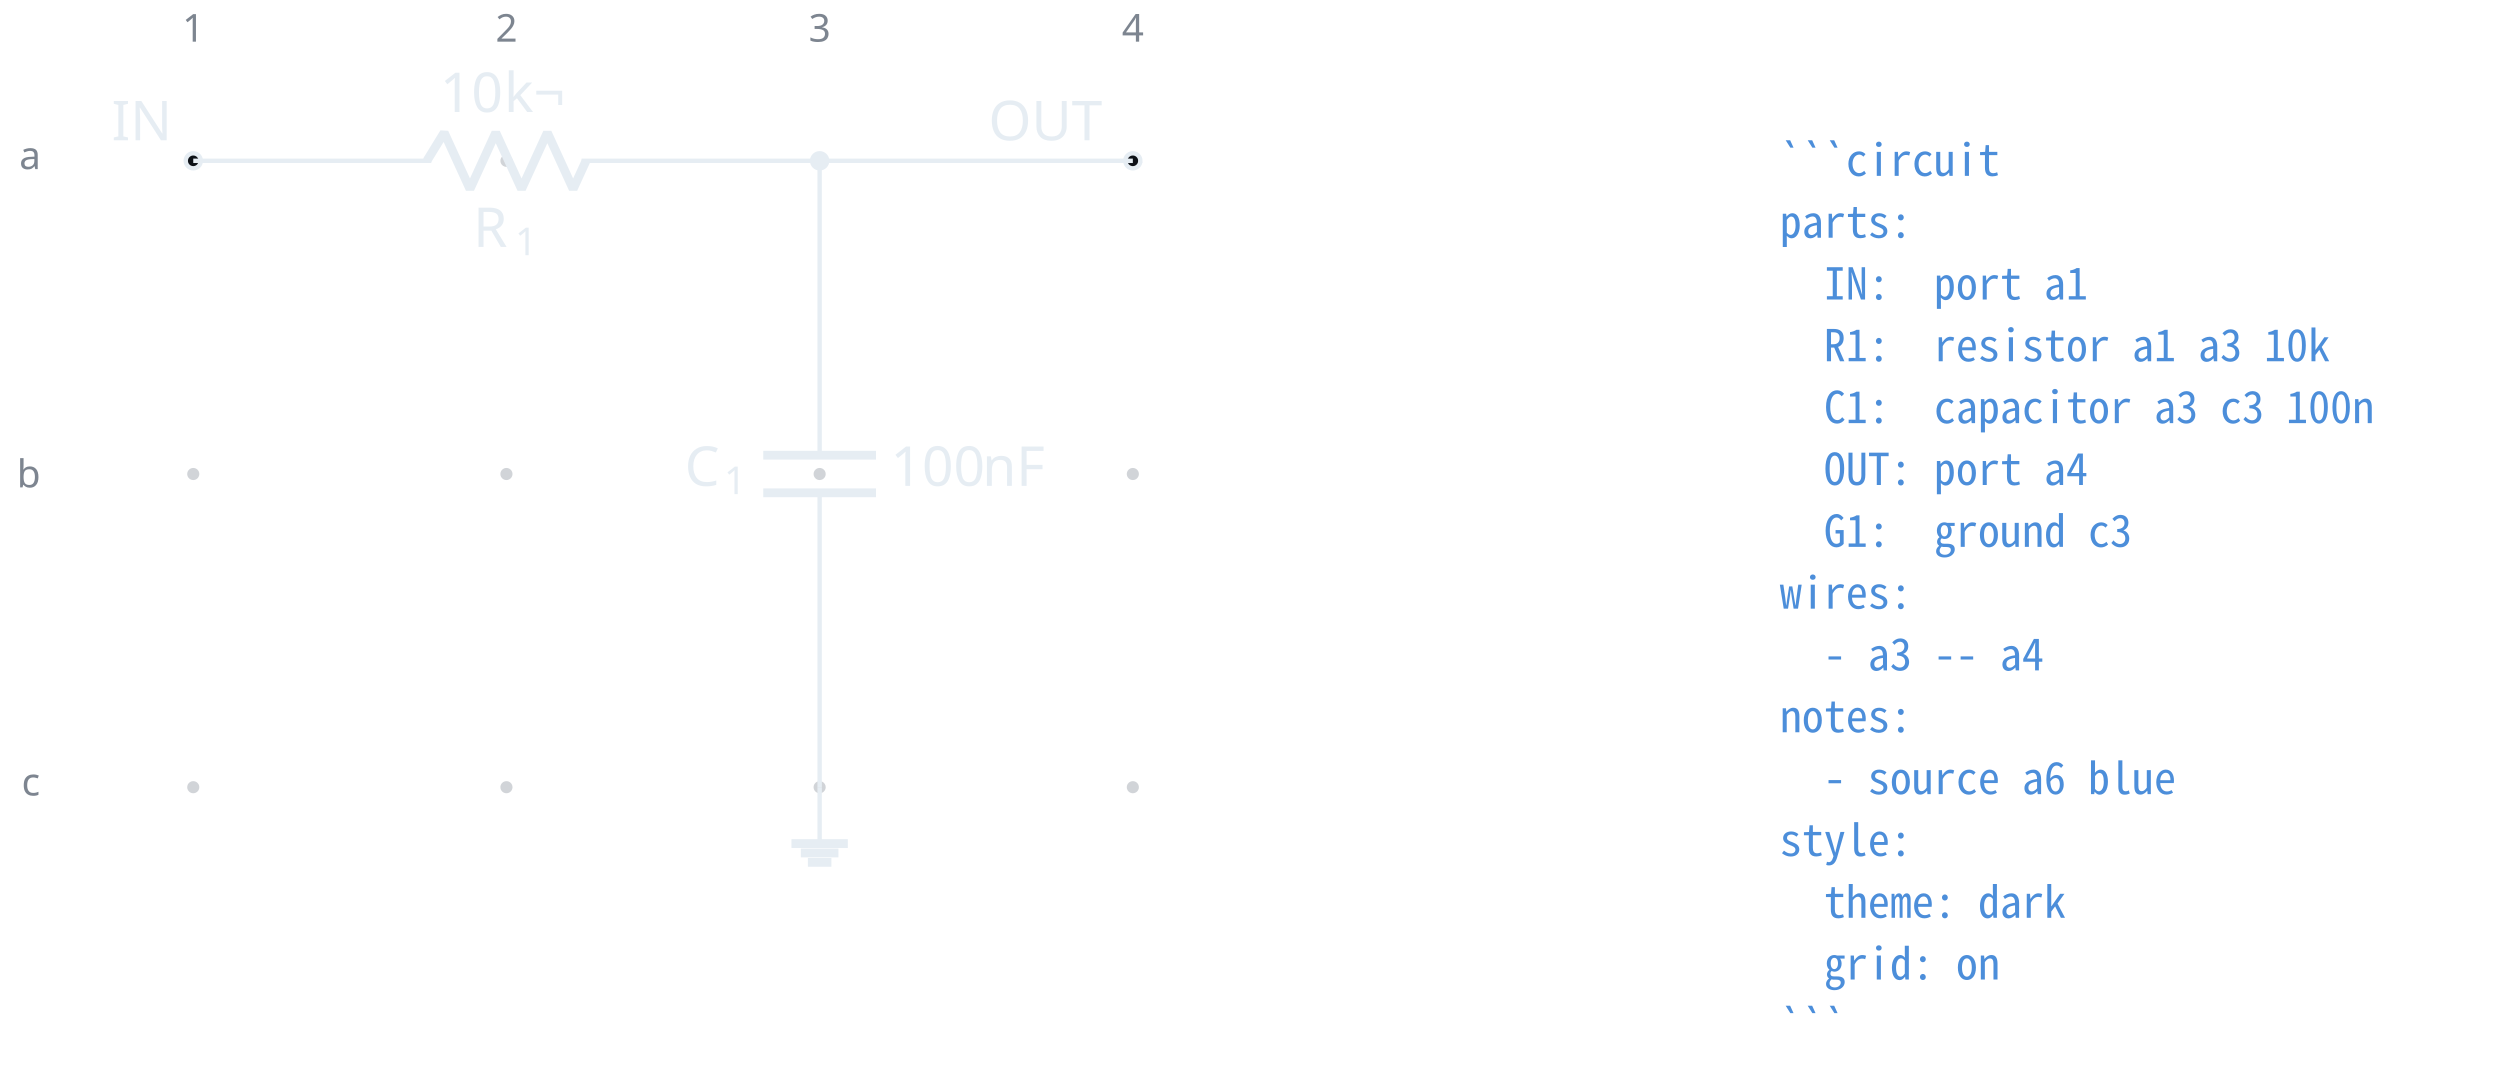
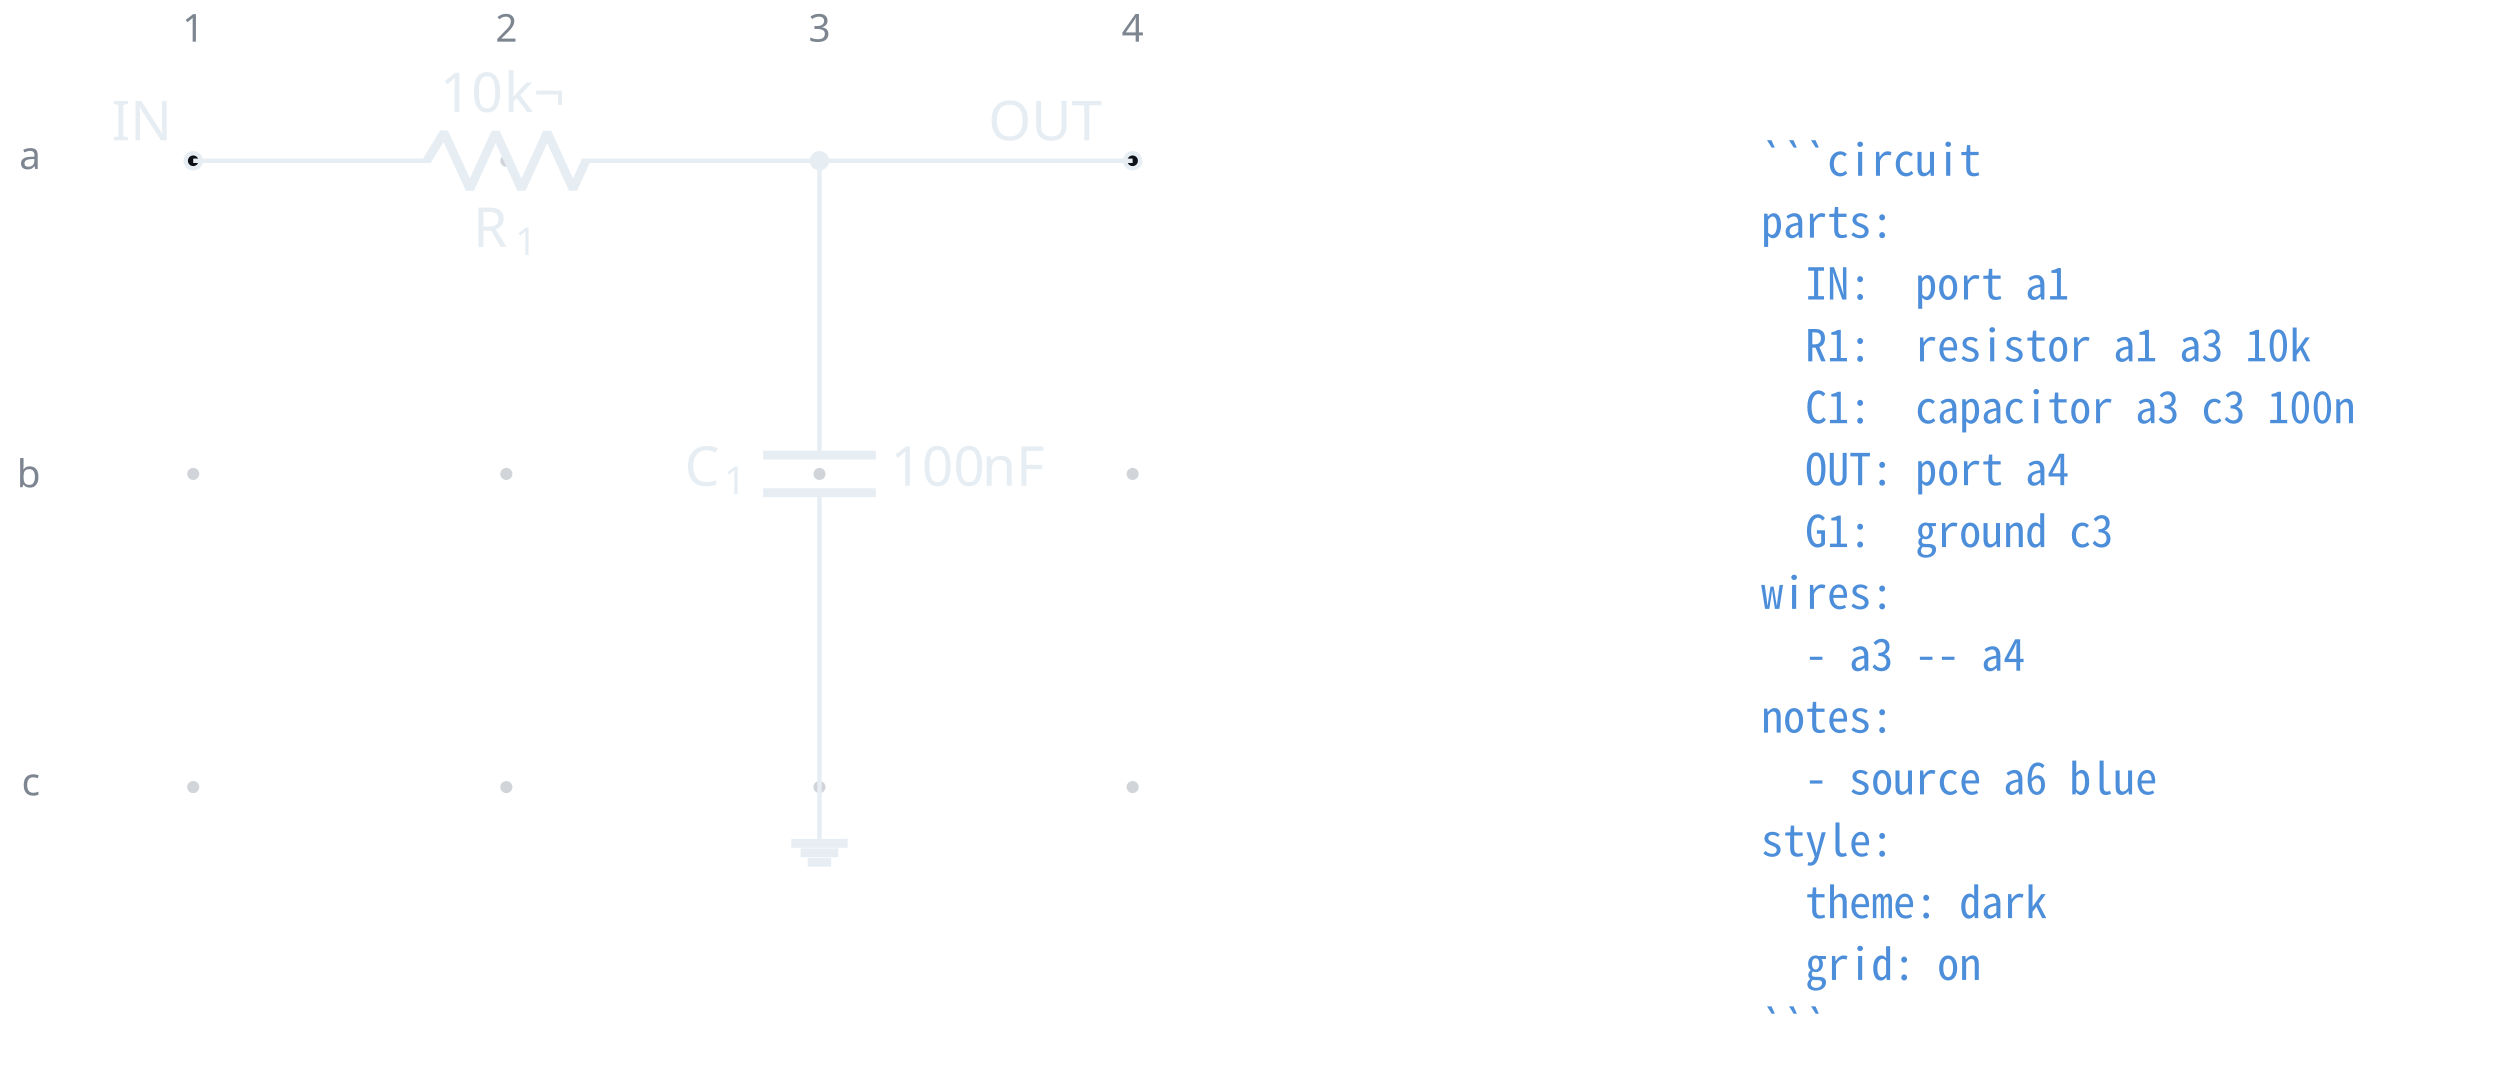
- <svg xmlns="http://www.w3.org/2000/svg" fill="#e6edf3" width="605.647" height="263.981" viewBox="-72 -72 454.235 197.986">
+ <svg xmlns="http://www.w3.org/2000/svg" fill="#e6edf3" width="605.761" height="264.171" viewBox="-72 -72 454.321 198.128">
  <g stroke="#e6edf3" stroke-miterlimit="10" stroke-width=".8">
    <path fill="#7d8590" fill-opacity=".35" stroke="none" stroke-opacity=".35" d="M-35.787-42.781a1.1 1.1 0 1 0-2.2 0 1.1 1.1 0 0 0 2.2 0M-35.787 14.124a1.1 1.1 0 1 0-2.2 0 1.1 1.1 0 0 0 2.2 0M-35.787 71.03a1.1 1.1 0 1 0-2.2 0 1.1 1.1 0 0 0 2.2 0M21.118-42.781a1.1 1.1 0 1 0-2.2 0 1.1 1.1 0 0 0 2.2 0M21.118 14.124a1.1 1.1 0 1 0-2.2 0 1.1 1.1 0 0 0 2.2 0M21.118 71.03a1.1 1.1 0 1 0-2.2 0 1.1 1.1 0 0 0 2.2 0M78.024-42.781a1.1 1.1 0 1 0-2.2 0 1.1 1.1 0 0 0 2.2 0M78.024 14.124a1.1 1.1 0 1 0-2.2 0 1.1 1.1 0 0 0 2.2 0M78.024 71.03a1.1 1.1 0 1 0-2.2 0 1.1 1.1 0 0 0 2.2 0M134.93-42.781a1.1 1.1 0 1 0-2.2 0 1.1 1.1 0 0 0 2.2 0M134.93 14.124a1.1 1.1 0 1 0-2.2 0 1.1 1.1 0 0 0 2.2 0M134.93 71.03a1.1 1.1 0 1 0-2.2 0 1.1 1.1 0 0 0 2.2 0m-1.1 0" />
    <g fill="#7d8590" stroke="#7d8590">
      <text x="-36.887" y="-42.781" fill="#7d8590" stroke="none" font-family="cmr7" font-size="7" transform="translate(-1.993 -21.645)">1</text>
    </g>
    <g fill="#7d8590" stroke="#7d8590">
      <text x="-36.887" y="-42.781" fill="#7d8590" stroke="none" font-family="cmr7" font-size="7" transform="translate(54.912 -21.645)">2</text>
    </g>
    <g fill="#7d8590" stroke="#7d8590">
      <text x="-36.887" y="-42.781" fill="#7d8590" stroke="none" font-family="cmr7" font-size="7" transform="translate(111.818 -21.645)">3</text>
    </g>
    <g fill="#7d8590" stroke="#7d8590">
      <text x="-36.887" y="-42.781" fill="#7d8590" stroke="none" font-family="cmr7" font-size="7" transform="translate(168.723 -21.645)">4</text>
    </g>
    <g fill="#7d8590" stroke="#7d8590">
      <text x="-36.887" y="-42.781" fill="#7d8590" stroke="none" font-family="cmr7" font-size="7" transform="translate(-31.62 1.507)">a</text>
    </g>
    <g fill="#7d8590" stroke="#7d8590">
      <text x="-36.887" y="-42.781" fill="#7d8590" stroke="none" font-family="cmr7" font-size="7" transform="translate(-32.05 59.336)">b</text>
    </g>
    <g fill="#7d8590" stroke="#7d8590">
      <text x="-36.887" y="-42.781" fill="#7d8590" stroke="none" font-family="cmr7" font-size="7" transform="translate(-31.189 115.318)">c</text>
    </g>
    <g fill="#0d1117">
      <path d="M-35.522-42.781a1.365 1.365 0 1 0-2.73 0 1.365 1.365 0 0 0 2.73 0Zm-1.365 0" />
    </g>
    <text x="-36.887" y="-42.781" stroke="none" font-family="cmr10" font-size="10" transform="translate(-14.844 -3.733)">IN</text>
    <path fill="none" d="M-36.887-42.781h.4m-.4 0H6.36m27.315 0h43.248m-.4 0h.4" />
    <g stroke-linejoin="bevel" stroke-width="1.6">
      <path fill="none" d="m5.561-42.781 3.143-5.122L13.39-37.66l4.685-10.243 4.686 10.243 4.686-10.243 4.686 10.243 2.343-5.121" />
    </g>
    <g stroke="none">
      <text x="-36.887" y="-42.781" font-family="cmmi10" font-size="10" transform="translate(50.866 15.648)">R</text>
      <text x="-29.294" y="-41.281" font-family="cmr7" font-size="7" transform="translate(50.866 15.648)">1</text>
    </g>
    <g stroke="none" font-family="cmr10" font-size="10">
      <text x="-36.887" y="-42.781" transform="translate(44.822 -8.863)">10</text>
      <text x="-25.221" y="-42.781" transform="translate(44.822 -8.863)">k¬</text>
    </g>
    <path fill="none" d="M76.924-42.781v.4m0-.4v53.49m0 6.83v53.49m0-.399v.4" />
    <g stroke-width="1.6">
      <path fill="none" d="M87.167 10.71H66.68m20.486 6.828H66.68" />
    </g>
    <g stroke="none">
      <text x="-36.887" y="-42.781" font-family="cmmi10" font-size="10" transform="translate(89.296 59.058)">C</text>
      <text x="-29.74" y="-41.281" font-family="cmr7" font-size="7" transform="translate(89.296 59.058)">1</text>
    </g>
    <g stroke="none" font-family="cmr10" font-size="10">
      <text x="-36.887" y="-42.781" transform="translate(126.693 59.058)">100</text>
      <text x="-20.22" y="-42.781" transform="translate(126.693 59.058)">nF</text>
    </g>
    <g fill="#0d1117">
      <path d="M135.195-42.781a1.365 1.365 0 1 0-2.731 0 1.365 1.365 0 0 0 2.73 0Zm-1.366 0" />
    </g>
    <text x="-36.887" y="-42.781" stroke="none" font-family="cmr10" font-size="10" transform="translate(144.483 -3.733)">OUT</text>
    <path fill="none" d="M76.924 71.03v10.243" />
    <path fill="none" stroke-width="1.6" d="M71.802 81.273h10.243M73.51 82.98h6.828m-5.548 1.707h4.268" />
    <path fill="none" d="M76.924-42.781h56.905" />
    <path d="M78.29-42.781a1.365 1.365 0 1 0-2.732 0 1.365 1.365 0 0 0 2.731 0Zm-1.366 0" />
    <g>
-       <text x="-36.887" y="-42.781" fill="#4c8eda" stroke="none" font-family="'Noto Sans Mono CJK JP',ui-monospace,'SFMono-Regular',Consolas,'Liberation Mono',monospace" font-size="8" transform="translate(288.26 2.733)" xml:space="preserve">```circuit</text>
+       <text x="-36.887" y="-42.781" fill="#4c8eda" stroke="none" font-family="'Noto Sans Mono CJK JP',ui-monospace,'SFMono-Regular',Consolas,'Liberation Mono',monospace" font-size="8" transform="translate(284.927 2.733)" xml:space="preserve">```circuit</text>
    </g>
    <g>
-       <text x="-36.887" y="-42.781" fill="#4c8eda" stroke="none" font-family="'Noto Sans Mono CJK JP',ui-monospace,'SFMono-Regular',Consolas,'Liberation Mono',monospace" font-size="8" transform="translate(288.26 13.972)" xml:space="preserve">parts:</text>
+       <text x="-36.887" y="-42.781" fill="#4c8eda" stroke="none" font-family="'Noto Sans Mono CJK JP',ui-monospace,'SFMono-Regular',Consolas,'Liberation Mono',monospace" font-size="8" transform="translate(284.927 13.972)" xml:space="preserve">parts:</text>
    </g>
    <g>
-       <text x="-36.887" y="-42.781" fill="#4c8eda" stroke="none" font-family="'Noto Sans Mono CJK JP',ui-monospace,'SFMono-Regular',Consolas,'Liberation Mono',monospace" font-size="8" transform="translate(288.26 25.21)" xml:space="preserve">  IN:  port a1</text>
+       <text x="-36.887" y="-42.781" fill="#4c8eda" stroke="none" font-family="'Noto Sans Mono CJK JP',ui-monospace,'SFMono-Regular',Consolas,'Liberation Mono',monospace" font-size="8" transform="translate(284.927 25.21)" xml:space="preserve">  IN:  port a1</text>
    </g>
    <g>
-       <text x="-36.887" y="-42.781" fill="#4c8eda" stroke="none" font-family="'Noto Sans Mono CJK JP',ui-monospace,'SFMono-Regular',Consolas,'Liberation Mono',monospace" font-size="8" transform="translate(288.26 36.422)" xml:space="preserve">  R1:  resistor a1 a3 10k</text>
+       <text x="-36.887" y="-42.781" fill="#4c8eda" stroke="none" font-family="'Noto Sans Mono CJK JP',ui-monospace,'SFMono-Regular',Consolas,'Liberation Mono',monospace" font-size="8" transform="translate(284.927 36.45)" xml:space="preserve">  R1:  resistor a1 a3 10k</text>
    </g>
    <g>
-       <text x="-36.887" y="-42.781" fill="#4c8eda" stroke="none" font-family="'Noto Sans Mono CJK JP',ui-monospace,'SFMono-Regular',Consolas,'Liberation Mono',monospace" font-size="8" transform="translate(288.26 47.66)" xml:space="preserve">  C1:  capacitor a3 c3 100n</text>
+       <text x="-36.887" y="-42.781" fill="#4c8eda" stroke="none" font-family="'Noto Sans Mono CJK JP',ui-monospace,'SFMono-Regular',Consolas,'Liberation Mono',monospace" font-size="8" transform="translate(284.927 47.689)" xml:space="preserve">  C1:  capacitor a3 c3 100n</text>
    </g>
    <g>
-       <text x="-36.887" y="-42.781" fill="#4c8eda" stroke="none" font-family="'Noto Sans Mono CJK JP',ui-monospace,'SFMono-Regular',Consolas,'Liberation Mono',monospace" font-size="8" transform="translate(288.26 58.899)" xml:space="preserve">  OUT: port a4</text>
+       <text x="-36.887" y="-42.781" fill="#4c8eda" stroke="none" font-family="'Noto Sans Mono CJK JP',ui-monospace,'SFMono-Regular',Consolas,'Liberation Mono',monospace" font-size="8" transform="translate(284.927 58.956)" xml:space="preserve">  OUT: port a4</text>
    </g>
    <g>
-       <text x="-36.887" y="-42.781" fill="#4c8eda" stroke="none" font-family="'Noto Sans Mono CJK JP',ui-monospace,'SFMono-Regular',Consolas,'Liberation Mono',monospace" font-size="8" transform="translate(288.26 70.138)" xml:space="preserve">  G1:  ground c3</text>
+       <text x="-36.887" y="-42.781" fill="#4c8eda" stroke="none" font-family="'Noto Sans Mono CJK JP',ui-monospace,'SFMono-Regular',Consolas,'Liberation Mono',monospace" font-size="8" transform="translate(284.927 70.195)" xml:space="preserve">  G1:  ground c3</text>
    </g>
    <g>
-       <text x="-36.887" y="-42.781" fill="#4c8eda" stroke="none" font-family="'Noto Sans Mono CJK JP',ui-monospace,'SFMono-Regular',Consolas,'Liberation Mono',monospace" font-size="8" transform="translate(288.26 81.377)" xml:space="preserve">wires:</text>
+       <text x="-36.887" y="-42.781" fill="#4c8eda" stroke="none" font-family="'Noto Sans Mono CJK JP',ui-monospace,'SFMono-Regular',Consolas,'Liberation Mono',monospace" font-size="8" transform="translate(284.927 81.434)" xml:space="preserve">wires:</text>
    </g>
    <g>
-       <text x="-36.887" y="-42.781" fill="#4c8eda" stroke="none" font-family="'Noto Sans Mono CJK JP',ui-monospace,'SFMono-Regular',Consolas,'Liberation Mono',monospace" font-size="8" transform="translate(288.26 92.587)" xml:space="preserve">  - a3 -- a4</text>
+       <text x="-36.887" y="-42.781" fill="#4c8eda" stroke="none" font-family="'Noto Sans Mono CJK JP',ui-monospace,'SFMono-Regular',Consolas,'Liberation Mono',monospace" font-size="8" transform="translate(284.927 92.672)" xml:space="preserve">  - a3 -- a4</text>
    </g>
    <g>
-       <text x="-36.887" y="-42.781" fill="#4c8eda" stroke="none" font-family="'Noto Sans Mono CJK JP',ui-monospace,'SFMono-Regular',Consolas,'Liberation Mono',monospace" font-size="8" transform="translate(288.26 103.826)" xml:space="preserve">notes:</text>
+       <text x="-36.887" y="-42.781" fill="#4c8eda" stroke="none" font-family="'Noto Sans Mono CJK JP',ui-monospace,'SFMono-Regular',Consolas,'Liberation Mono',monospace" font-size="8" transform="translate(284.927 103.911)" xml:space="preserve">notes:</text>
    </g>
    <g>
-       <text x="-36.887" y="-42.781" fill="#4c8eda" stroke="none" font-family="'Noto Sans Mono CJK JP',ui-monospace,'SFMono-Regular',Consolas,'Liberation Mono',monospace" font-size="8" transform="translate(288.26 115.065)" xml:space="preserve">  - source a6 blue</text>
+       <text x="-36.887" y="-42.781" fill="#4c8eda" stroke="none" font-family="'Noto Sans Mono CJK JP',ui-monospace,'SFMono-Regular',Consolas,'Liberation Mono',monospace" font-size="8" transform="translate(284.927 115.15)" xml:space="preserve">  - source a6 blue</text>
    </g>
    <g>
-       <text x="-36.887" y="-42.781" fill="#4c8eda" stroke="none" font-family="'Noto Sans Mono CJK JP',ui-monospace,'SFMono-Regular',Consolas,'Liberation Mono',monospace" font-size="8" transform="translate(288.26 126.304)" xml:space="preserve">style:</text>
+       <text x="-36.887" y="-42.781" fill="#4c8eda" stroke="none" font-family="'Noto Sans Mono CJK JP',ui-monospace,'SFMono-Regular',Consolas,'Liberation Mono',monospace" font-size="8" transform="translate(284.927 126.389)" xml:space="preserve">style:</text>
    </g>
    <g>
-       <text x="-36.887" y="-42.781" fill="#4c8eda" stroke="none" font-family="'Noto Sans Mono CJK JP',ui-monospace,'SFMono-Regular',Consolas,'Liberation Mono',monospace" font-size="8" transform="translate(288.26 137.543)" xml:space="preserve">  theme: dark</text>
+       <text x="-36.887" y="-42.781" fill="#4c8eda" stroke="none" font-family="'Noto Sans Mono CJK JP',ui-monospace,'SFMono-Regular',Consolas,'Liberation Mono',monospace" font-size="8" transform="translate(284.927 137.628)" xml:space="preserve">  theme: dark</text>
    </g>
    <g>
-       <text x="-36.887" y="-42.781" fill="#4c8eda" stroke="none" font-family="'Noto Sans Mono CJK JP',ui-monospace,'SFMono-Regular',Consolas,'Liberation Mono',monospace" font-size="8" transform="translate(288.26 148.753)" xml:space="preserve">  grid: on</text>
+       <text x="-36.887" y="-42.781" fill="#4c8eda" stroke="none" font-family="'Noto Sans Mono CJK JP',ui-monospace,'SFMono-Regular',Consolas,'Liberation Mono',monospace" font-size="8" transform="translate(284.927 148.867)" xml:space="preserve">  grid: on</text>
    </g>
    <g>
-       <text x="-36.887" y="-42.781" fill="#4c8eda" stroke="none" font-family="'Noto Sans Mono CJK JP',ui-monospace,'SFMono-Regular',Consolas,'Liberation Mono',monospace" font-size="8" transform="translate(288.26 159.991)" xml:space="preserve">```</text>
+       <text x="-36.887" y="-42.781" fill="#4c8eda" stroke="none" font-family="'Noto Sans Mono CJK JP',ui-monospace,'SFMono-Regular',Consolas,'Liberation Mono',monospace" font-size="8" transform="translate(284.927 160.134)" xml:space="preserve">```</text>
    </g>
  </g>
</svg>
